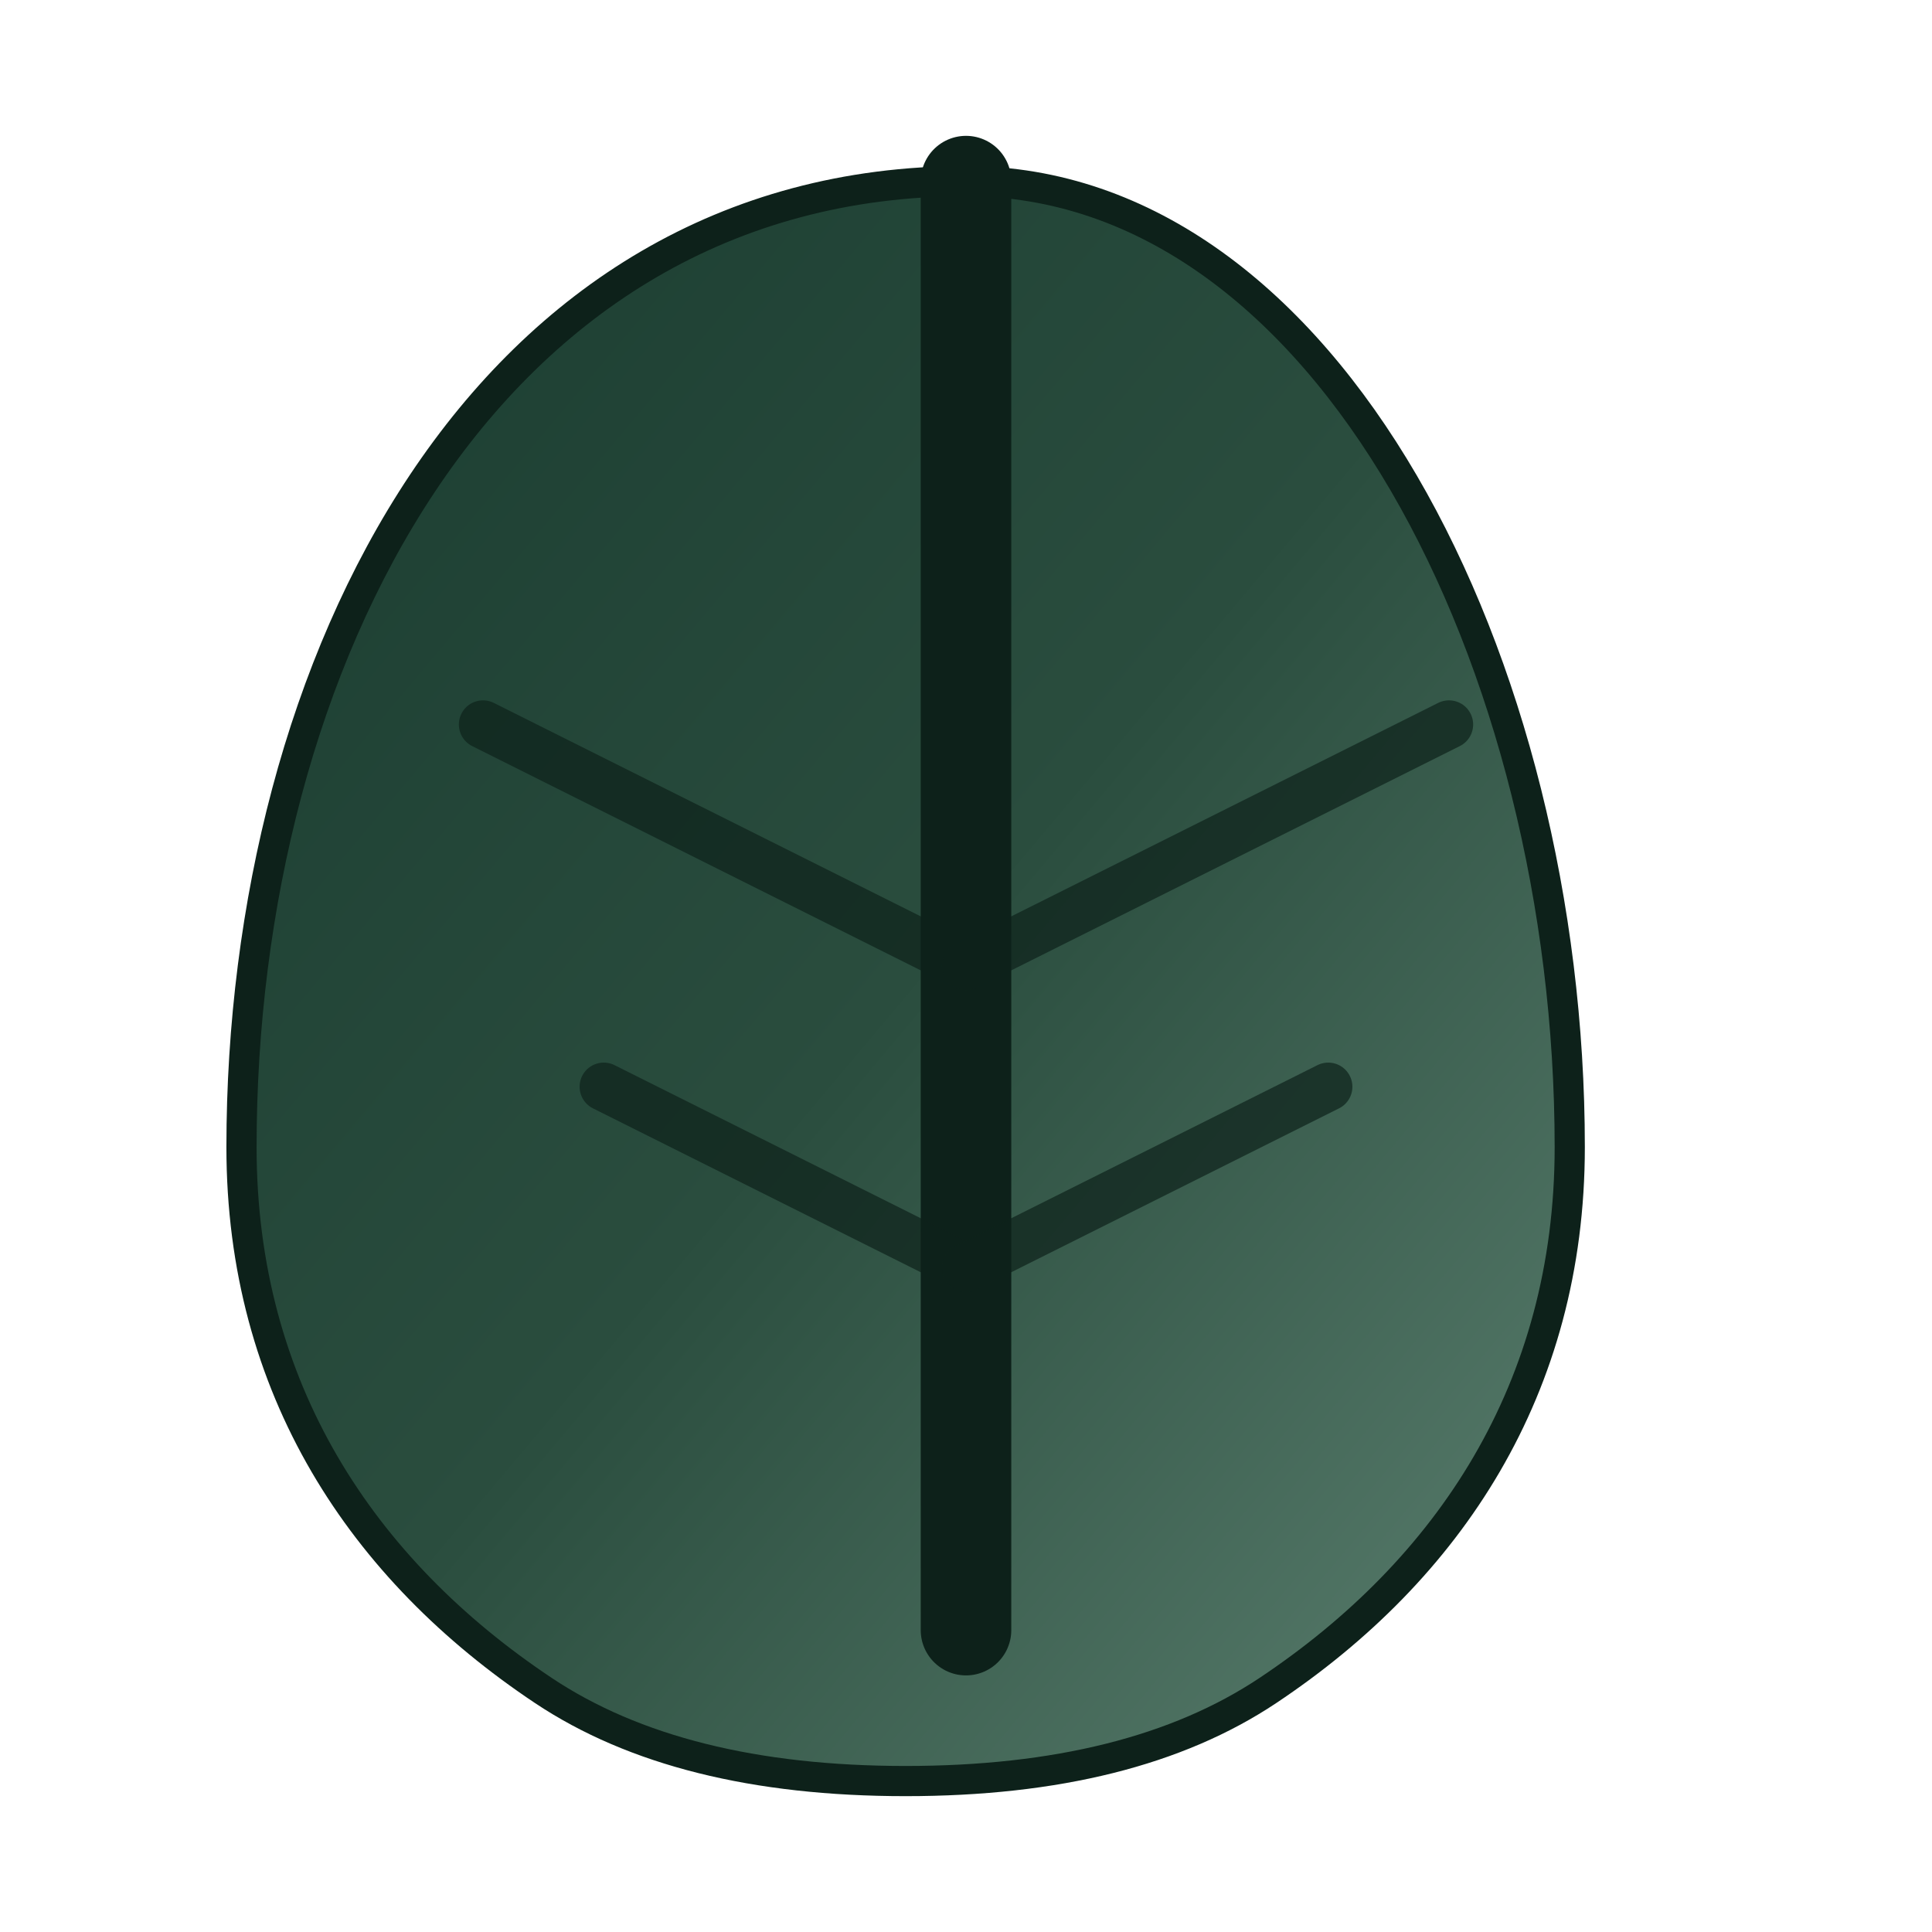
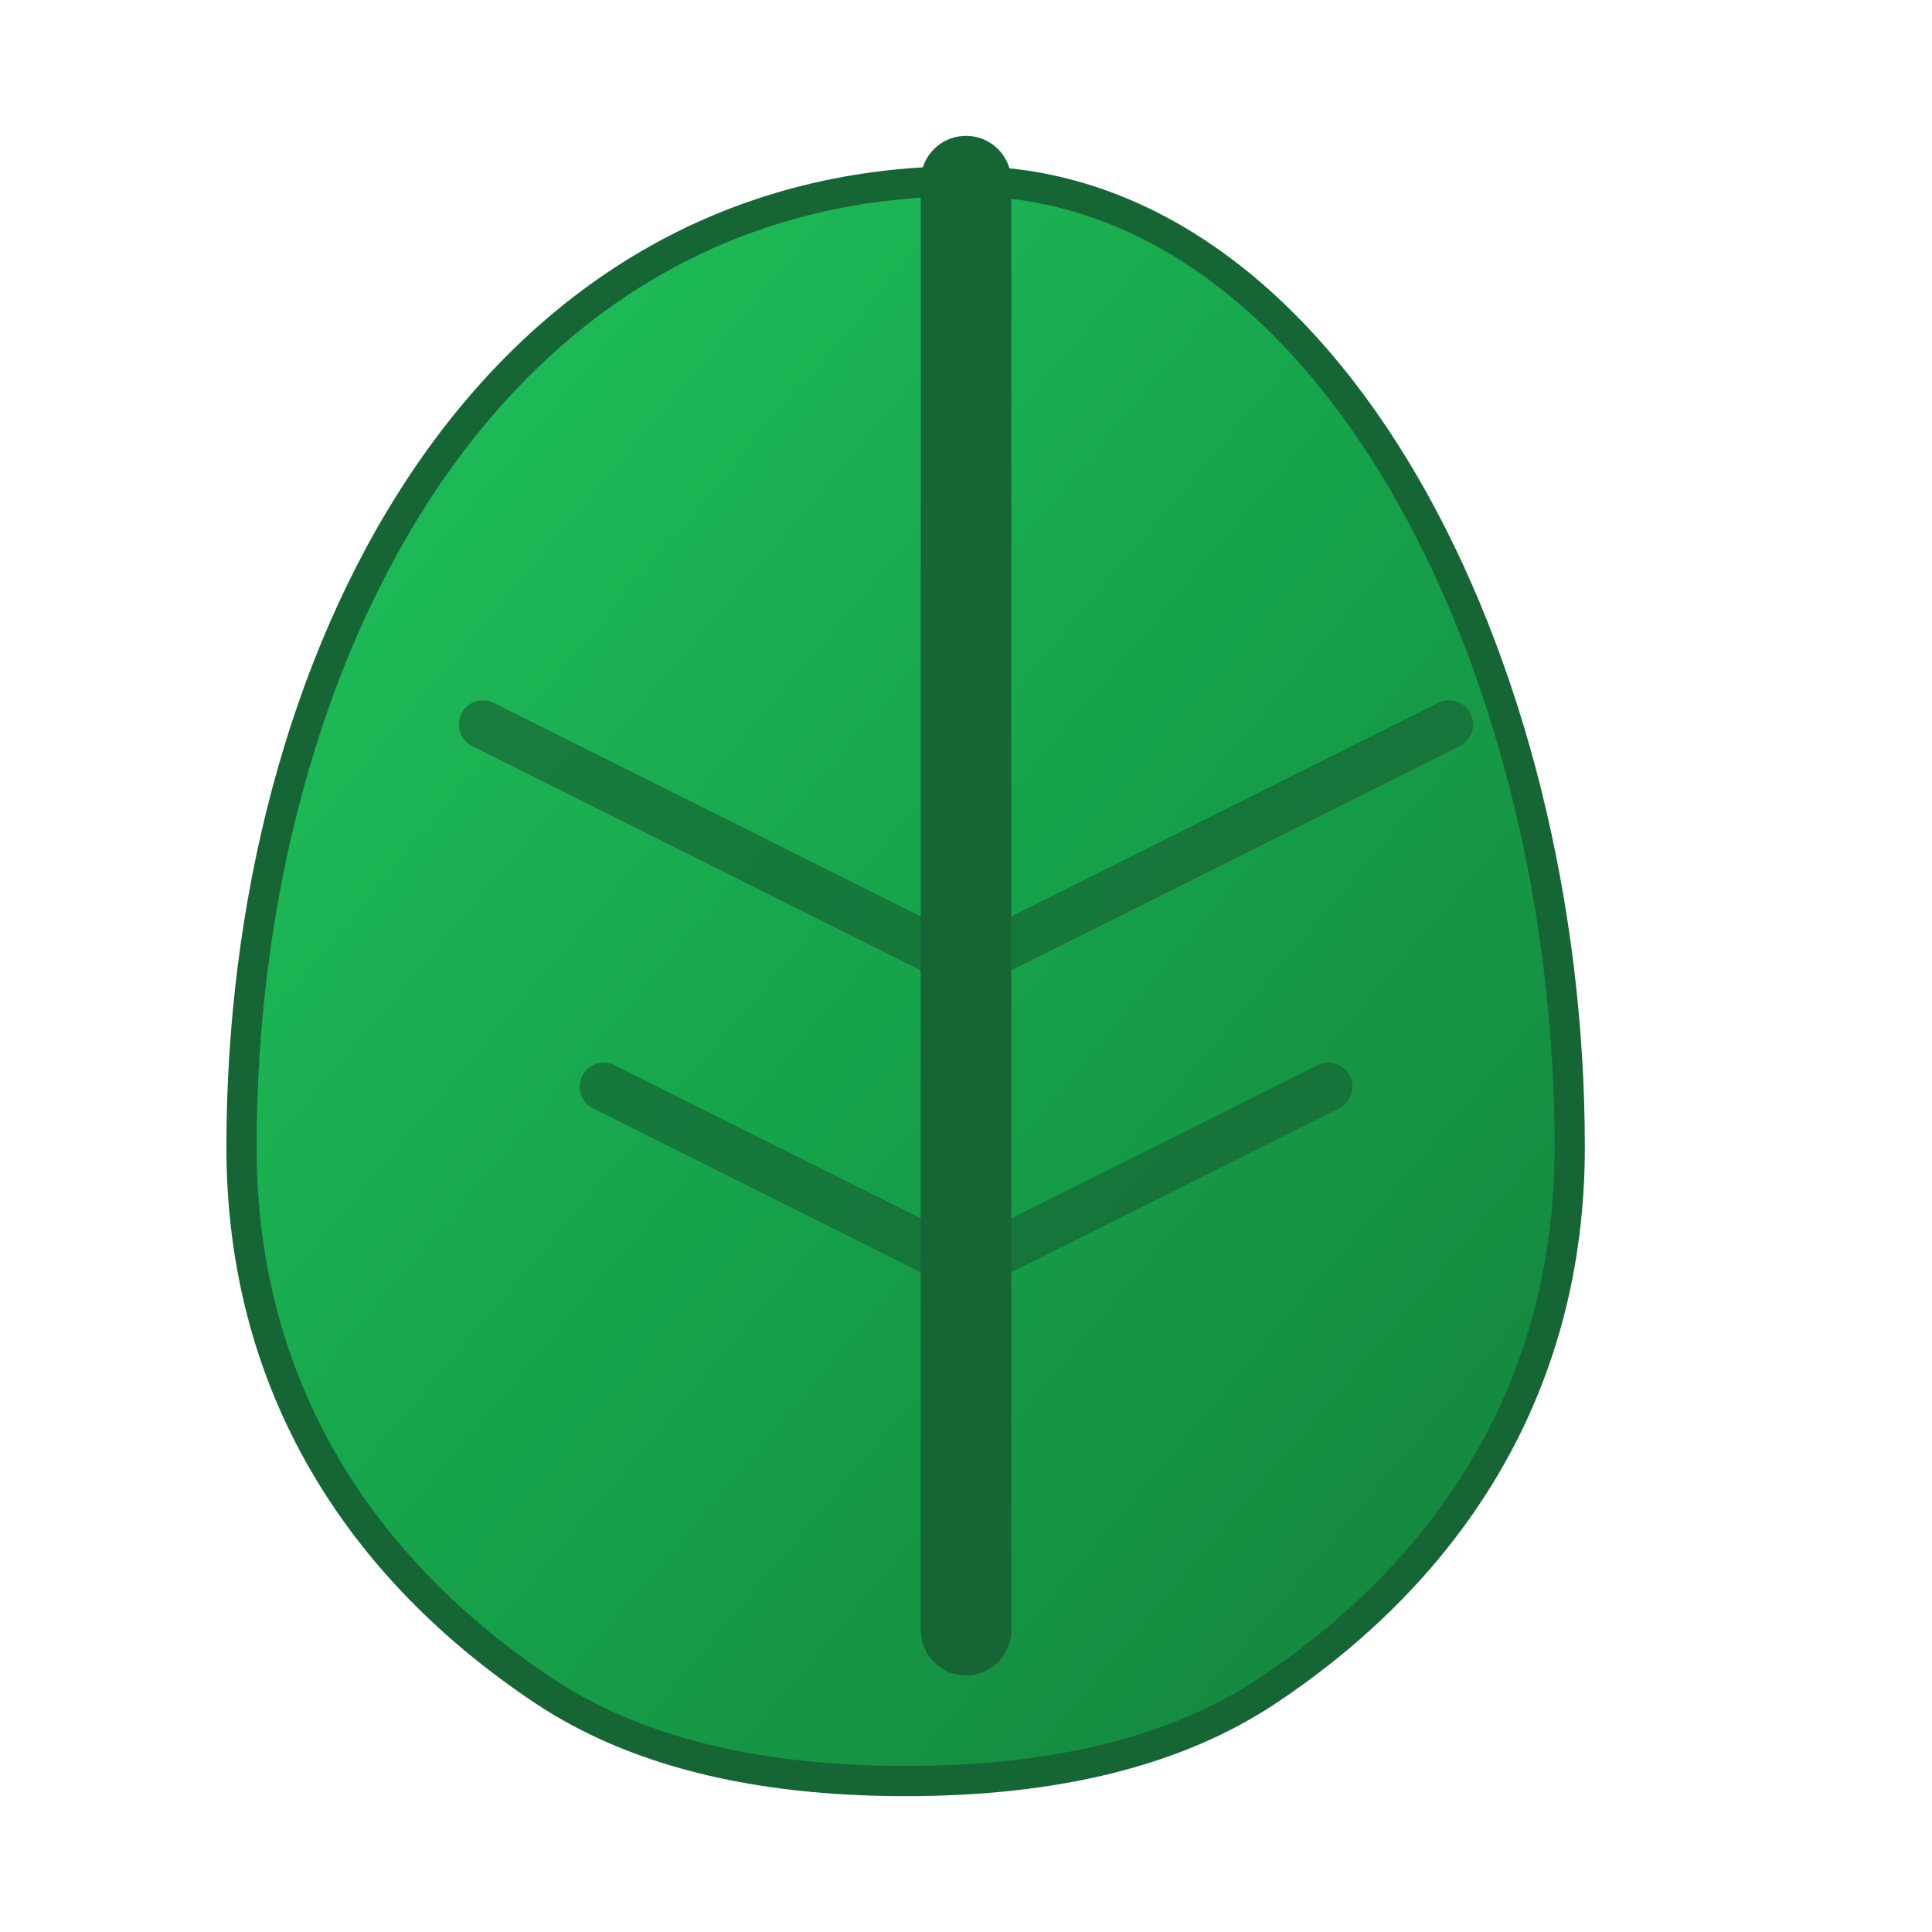
<svg xmlns="http://www.w3.org/2000/svg" width="32" height="32" viewBox="0 0 32 32" fill="none">
  <defs>
    <linearGradient id="leafGradient" x1="0%" y1="0%" x2="100%" y2="100%">
-       <stop offset="0%" style="stop-color:#1A3C30;stop-opacity:1" />
-       <stop offset="50%" style="stop-color:#2A4D3E;stop-opacity:1" />
-       <stop offset="100%" style="stop-color:#5C8070;stop-opacity:1" />
+       <stop offset="0%" style="stop-color:#22c55e;stop-opacity:1" />
+       <stop offset="50%" style="stop-color:#16a34a;stop-opacity:1" />
+       <stop offset="100%" style="stop-color:#15803d;stop-opacity:1" />
    </linearGradient>
  </defs>
-   <path d="M16 3c-8 0-12 8-12 16 0 4 2 7 5 9 1.5 1 3.5 1.5 6 1.5s4.5-0.5 6-1.5c3-2 5-5 5-9 0-8-4-16-10-16z" fill="url(#leafGradient)" stroke="#0D211A" stroke-width="0.5" />
-   <path d="M16 3c0 8 0 16 0 24" stroke="#0D211A" stroke-width="1.5" stroke-linecap="round" />
-   <path d="M8 12c4 2 8 4 8 4" stroke="#0D211A" stroke-width="0.8" stroke-linecap="round" opacity="0.7" />
-   <path d="M24 12c-4 2-8 4-8 4" stroke="#0D211A" stroke-width="0.8" stroke-linecap="round" opacity="0.7" />
-   <path d="M10 18c3 1.5 6 3 6 3" stroke="#0D211A" stroke-width="0.8" stroke-linecap="round" opacity="0.7" />
-   <path d="M22 18c-3 1.5-6 3-6 3" stroke="#0D211A" stroke-width="0.8" stroke-linecap="round" opacity="0.7" />
+   <path d="M16 3c-8 0-12 8-12 16 0 4 2 7 5 9 1.5 1 3.5 1.5 6 1.5s4.5-0.5 6-1.5c3-2 5-5 5-9 0-8-4-16-10-16z" fill="url(#leafGradient)" stroke="#166534" stroke-width="0.5" />
+   <path d="M16 3c0 8 0 16 0 24" stroke="#166534" stroke-width="1.5" stroke-linecap="round" />
+   <path d="M8 12c4 2 8 4 8 4" stroke="#166534" stroke-width="0.8" stroke-linecap="round" opacity="0.7" />
+   <path d="M24 12c-4 2-8 4-8 4" stroke="#166534" stroke-width="0.8" stroke-linecap="round" opacity="0.7" />
+   <path d="M10 18c3 1.5 6 3 6 3" stroke="#166534" stroke-width="0.8" stroke-linecap="round" opacity="0.7" />
+   <path d="M22 18c-3 1.5-6 3-6 3" stroke="#166534" stroke-width="0.8" stroke-linecap="round" opacity="0.7" />
</svg>
